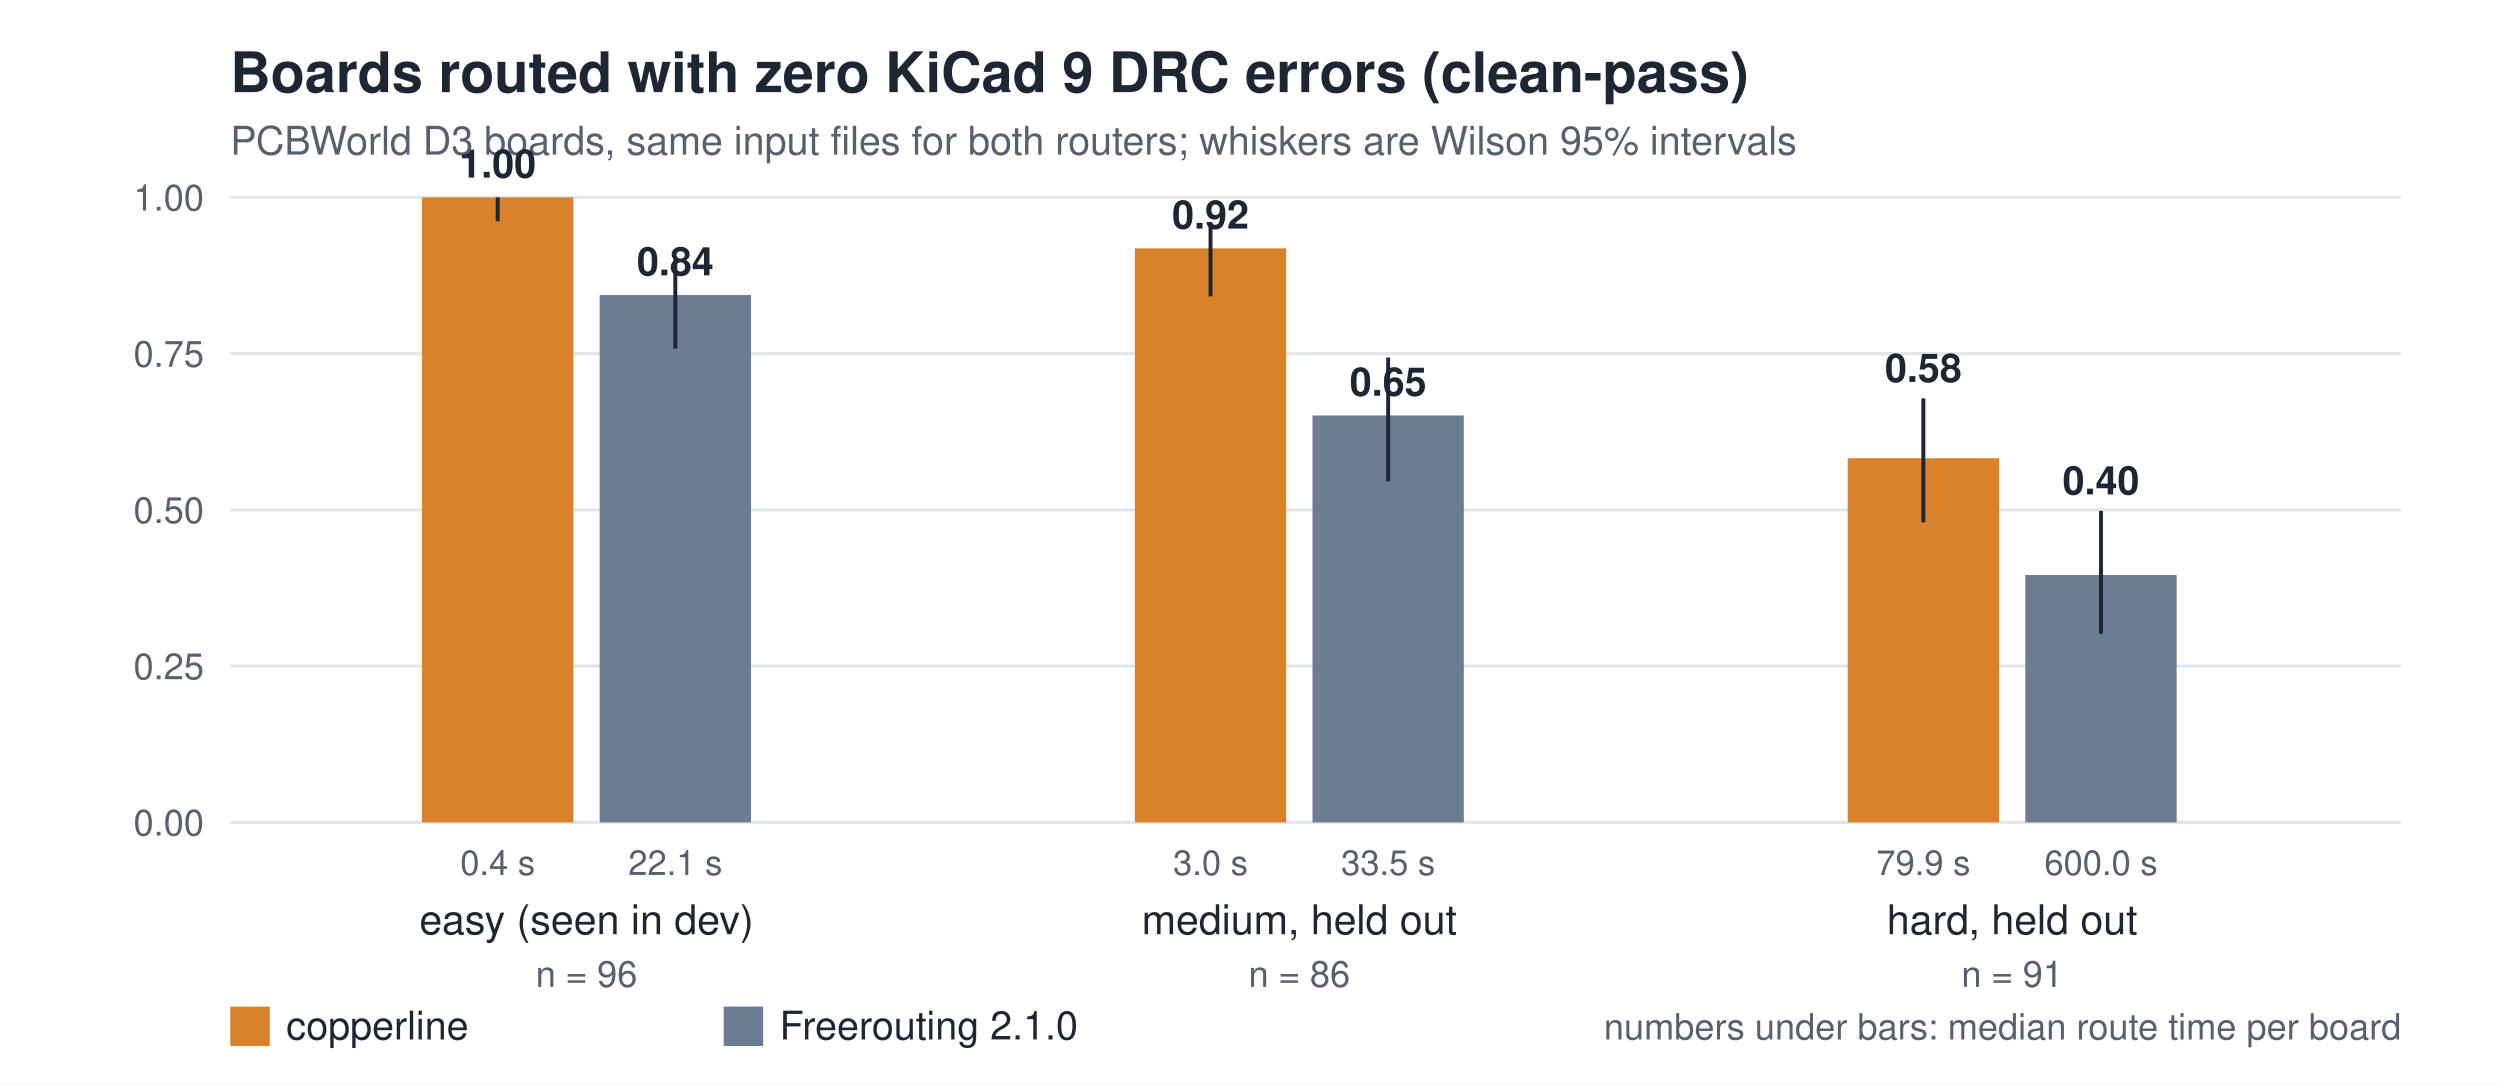
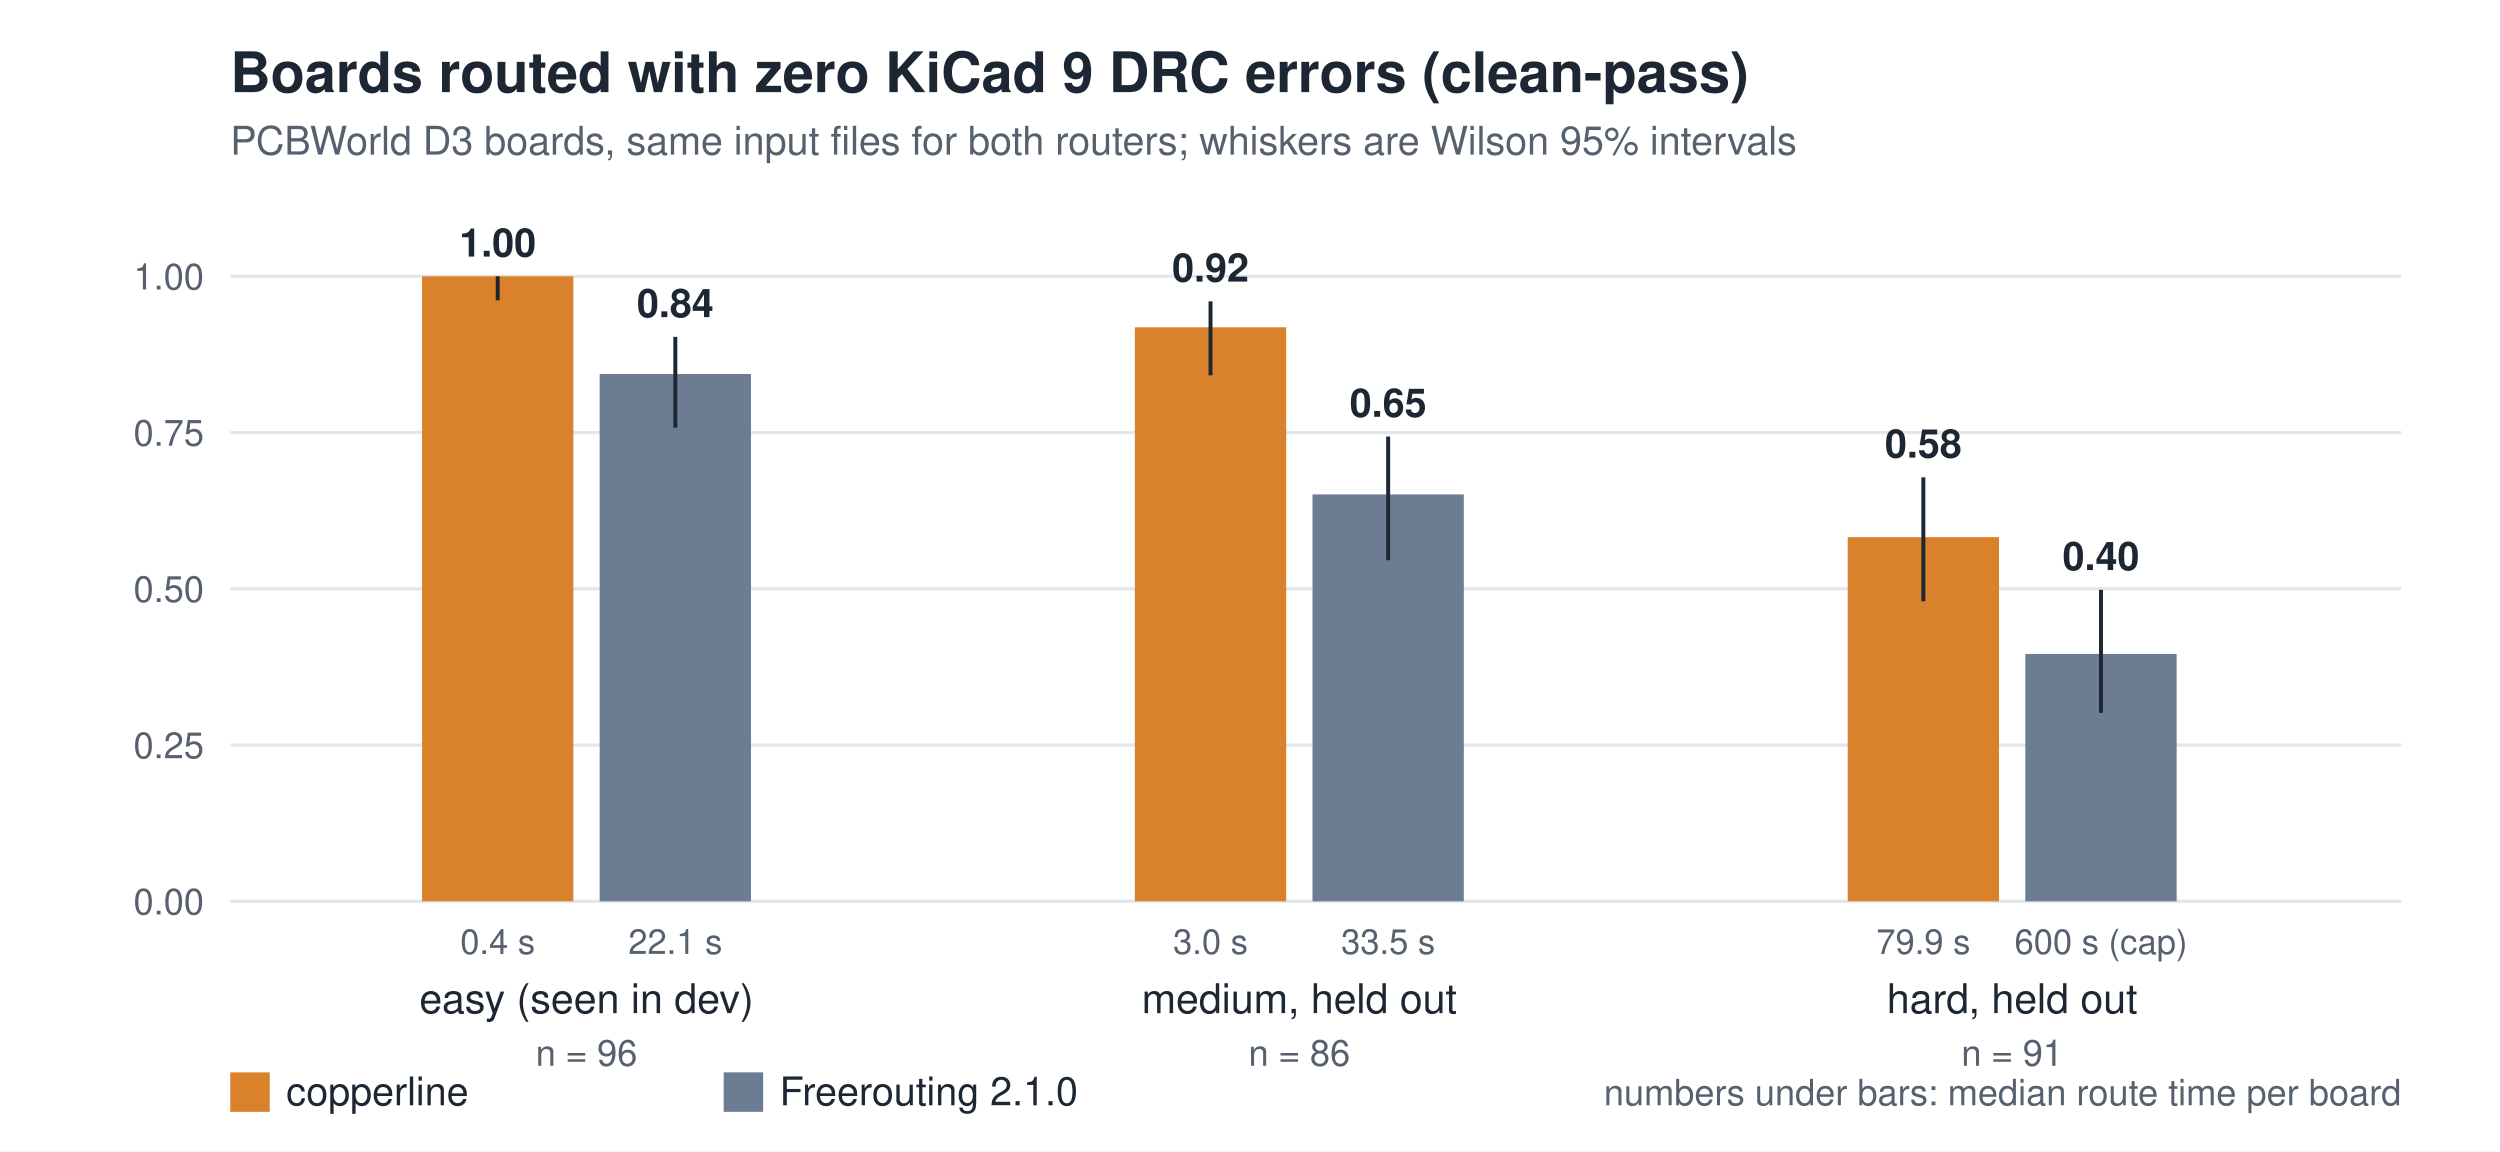
- <svg xmlns="http://www.w3.org/2000/svg" viewBox="0 0 760 330" font-family="Helvetica, Arial, sans-serif">
-   <rect width="760" height="330" fill="#ffffff" />
+ <svg xmlns="http://www.w3.org/2000/svg" viewBox="0 0 760 350" font-family="Helvetica, Arial, sans-serif">
+   <rect width="760" height="350" fill="#ffffff" />
  <text x="70" y="28" font-size="17" font-weight="bold" fill="#1d2733">Boards routed with zero KiCad 9 DRC errors (clean-pass)</text>
  <text x="70" y="47" font-size="12" fill="#56606e">PCBWorld D3 boards, same input files for both routers; whiskers are Wilson 95% intervals</text>
-   <line x1="70" x2="730" y1="250.0" y2="250.0" stroke="#e3e7ec" />
-   <text x="62" y="254.0" font-size="11" text-anchor="end" fill="#56606e">0.00</text>
-   <line x1="70" x2="730" y1="202.5" y2="202.5" stroke="#e3e7ec" />
-   <text x="62" y="206.5" font-size="11" text-anchor="end" fill="#56606e">0.25</text>
-   <line x1="70" x2="730" y1="155.0" y2="155.0" stroke="#e3e7ec" />
-   <text x="62" y="159.0" font-size="11" text-anchor="end" fill="#56606e">0.50</text>
-   <line x1="70" x2="730" y1="107.5" y2="107.5" stroke="#e3e7ec" />
-   <text x="62" y="111.5" font-size="11" text-anchor="end" fill="#56606e">0.75</text>
-   <line x1="70" x2="730" y1="60.0" y2="60.0" stroke="#e3e7ec" />
-   <text x="62" y="64.0" font-size="11" text-anchor="end" fill="#56606e">1.00</text>
-   <rect x="128.3" y="60.0" width="46" height="190.0" fill="#d9822b" />
-   <line x1="151.3" x2="151.3" y1="67.3" y2="60.0" stroke="#1d2733" stroke-width="1.2" />
-   <text x="151.3" y="54.0" font-size="12" text-anchor="middle" fill="#1d2733" font-weight="bold">1.00</text>
-   <text x="151.3" y="266.0" font-size="10.5" text-anchor="middle" fill="#56606e">0.4 s</text>
-   <rect x="182.3" y="89.7" width="46" height="160.3" fill="#6b7c93" />
-   <line x1="205.3" x2="205.3" y1="106.0" y2="78.4" stroke="#1d2733" stroke-width="1.2" />
-   <text x="205.3" y="83.7" font-size="12" text-anchor="middle" fill="#1d2733" font-weight="bold">0.84</text>
-   <text x="205.3" y="266.0" font-size="10.5" text-anchor="middle" fill="#56606e">22.1 s</text>
-   <text x="178.3" y="284.0" font-size="12.5" text-anchor="middle" fill="#1d2733">easy (seen in dev)</text>
-   <text x="178.3" y="300.0" font-size="11" text-anchor="middle" fill="#56606e">n = 96</text>
-   <rect x="345.0" y="75.5" width="46" height="174.5" fill="#d9822b" />
-   <line x1="368.0" x2="368.0" y1="90.1" y2="67.6" stroke="#1d2733" stroke-width="1.2" />
-   <text x="368.0" y="69.5" font-size="12" text-anchor="middle" fill="#1d2733" font-weight="bold">0.92</text>
-   <text x="368.0" y="266.0" font-size="10.5" text-anchor="middle" fill="#56606e">3.0 s</text>
-   <rect x="399.0" y="126.3" width="46" height="123.7" fill="#6b7c93" />
-   <line x1="422.0" x2="422.0" y1="146.3" y2="108.7" stroke="#1d2733" stroke-width="1.2" />
-   <text x="422.0" y="120.3" font-size="12" text-anchor="middle" fill="#1d2733" font-weight="bold">0.65</text>
-   <text x="422.0" y="266.0" font-size="10.5" text-anchor="middle" fill="#56606e">33.5 s</text>
-   <text x="395.0" y="284.0" font-size="12.5" text-anchor="middle" fill="#1d2733">medium, held out</text>
-   <text x="395.0" y="300.0" font-size="11" text-anchor="middle" fill="#56606e">n = 86</text>
-   <rect x="561.7" y="139.3" width="46" height="110.7" fill="#d9822b" />
-   <line x1="584.7" x2="584.7" y1="158.8" y2="121.1" stroke="#1d2733" stroke-width="1.2" />
-   <text x="584.7" y="116.1" font-size="12" text-anchor="middle" fill="#1d2733" font-weight="bold">0.58</text>
-   <text x="584.7" y="266.0" font-size="10.5" text-anchor="middle" fill="#56606e">79.9 s</text>
-   <rect x="615.7" y="174.8" width="46" height="75.2" fill="#6b7c93" />
-   <line x1="638.7" x2="638.7" y1="192.7" y2="155.3" stroke="#1d2733" stroke-width="1.2" />
-   <text x="638.7" y="150.3" font-size="12" text-anchor="middle" fill="#1d2733" font-weight="bold">0.40</text>
-   <text x="638.7" y="266.0" font-size="10.5" text-anchor="middle" fill="#56606e">600.0 s</text>
-   <text x="611.7" y="284.0" font-size="12.5" text-anchor="middle" fill="#1d2733">hard, held out</text>
-   <text x="611.7" y="300.0" font-size="11" text-anchor="middle" fill="#56606e">n = 91</text>
-   <rect x="70" y="306" width="12" height="12" fill="#d9822b" />
-   <text x="87" y="316" font-size="12" fill="#1d2733">copperline</text>
-   <rect x="220" y="306" width="12" height="12" fill="#6b7c93" />
-   <text x="237" y="316" font-size="12" fill="#1d2733">Freerouting 2.1.0</text>
-   <text x="730" y="316" font-size="11" text-anchor="end" fill="#56606e">numbers under bars: median route time per board</text>
+   <line x1="70" x2="730" y1="274.0" y2="274.0" stroke="#e3e7ec" />
+   <text x="62" y="278.0" font-size="11" text-anchor="end" fill="#56606e">0.00</text>
+   <line x1="70" x2="730" y1="226.5" y2="226.5" stroke="#e3e7ec" />
+   <text x="62" y="230.5" font-size="11" text-anchor="end" fill="#56606e">0.25</text>
+   <line x1="70" x2="730" y1="179.0" y2="179.0" stroke="#e3e7ec" />
+   <text x="62" y="183.0" font-size="11" text-anchor="end" fill="#56606e">0.50</text>
+   <line x1="70" x2="730" y1="131.5" y2="131.5" stroke="#e3e7ec" />
+   <text x="62" y="135.5" font-size="11" text-anchor="end" fill="#56606e">0.75</text>
+   <line x1="70" x2="730" y1="84.0" y2="84.0" stroke="#e3e7ec" />
+   <text x="62" y="88.0" font-size="11" text-anchor="end" fill="#56606e">1.00</text>
+   <rect x="128.3" y="84.0" width="46" height="190.0" fill="#d9822b" />
+   <line x1="151.3" x2="151.3" y1="91.3" y2="84.0" stroke="#1d2733" stroke-width="1.2" />
+   <text x="151.3" y="78.0" font-size="12" text-anchor="middle" fill="#1d2733" font-weight="bold">1.00</text>
+   <text x="151.3" y="290.0" font-size="10.5" text-anchor="middle" fill="#56606e">0.4 s</text>
+   <rect x="182.3" y="113.7" width="46" height="160.3" fill="#6b7c93" />
+   <line x1="205.3" x2="205.3" y1="130.0" y2="102.4" stroke="#1d2733" stroke-width="1.2" />
+   <text x="205.3" y="96.4" font-size="12" text-anchor="middle" fill="#1d2733" font-weight="bold">0.84</text>
+   <text x="205.3" y="290.0" font-size="10.5" text-anchor="middle" fill="#56606e">22.1 s</text>
+   <text x="178.3" y="308.0" font-size="12.5" text-anchor="middle" fill="#1d2733">easy (seen in dev)</text>
+   <text x="178.3" y="324.0" font-size="11" text-anchor="middle" fill="#56606e">n = 96</text>
+   <rect x="345.0" y="99.5" width="46" height="174.5" fill="#d9822b" />
+   <line x1="368.0" x2="368.0" y1="114.1" y2="91.6" stroke="#1d2733" stroke-width="1.2" />
+   <text x="368.0" y="85.6" font-size="12" text-anchor="middle" fill="#1d2733" font-weight="bold">0.92</text>
+   <text x="368.0" y="290.0" font-size="10.5" text-anchor="middle" fill="#56606e">3.0 s</text>
+   <rect x="399.0" y="150.3" width="46" height="123.7" fill="#6b7c93" />
+   <line x1="422.0" x2="422.0" y1="170.3" y2="132.7" stroke="#1d2733" stroke-width="1.2" />
+   <text x="422.0" y="126.7" font-size="12" text-anchor="middle" fill="#1d2733" font-weight="bold">0.65</text>
+   <text x="422.0" y="290.0" font-size="10.5" text-anchor="middle" fill="#56606e">33.5 s</text>
+   <text x="395.0" y="308.0" font-size="12.5" text-anchor="middle" fill="#1d2733">medium, held out</text>
+   <text x="395.0" y="324.0" font-size="11" text-anchor="middle" fill="#56606e">n = 86</text>
+   <rect x="561.7" y="163.3" width="46" height="110.7" fill="#d9822b" />
+   <line x1="584.7" x2="584.7" y1="182.8" y2="145.1" stroke="#1d2733" stroke-width="1.2" />
+   <text x="584.7" y="139.1" font-size="12" text-anchor="middle" fill="#1d2733" font-weight="bold">0.58</text>
+   <text x="584.7" y="290.0" font-size="10.5" text-anchor="middle" fill="#56606e">79.9 s</text>
+   <rect x="615.7" y="198.8" width="46" height="75.2" fill="#6b7c93" />
+   <line x1="638.7" x2="638.7" y1="216.7" y2="179.3" stroke="#1d2733" stroke-width="1.2" />
+   <text x="638.7" y="173.3" font-size="12" text-anchor="middle" fill="#1d2733" font-weight="bold">0.40</text>
+   <text x="638.7" y="290.0" font-size="10.5" text-anchor="middle" fill="#56606e">600 s (cap)</text>
+   <text x="611.7" y="308.0" font-size="12.5" text-anchor="middle" fill="#1d2733">hard, held out</text>
+   <text x="611.7" y="324.0" font-size="11" text-anchor="middle" fill="#56606e">n = 91</text>
+   <rect x="70" y="326" width="12" height="12" fill="#d9822b" />
+   <text x="87" y="336" font-size="12" fill="#1d2733">copperline</text>
+   <rect x="220" y="326" width="12" height="12" fill="#6b7c93" />
+   <text x="237" y="336" font-size="12" fill="#1d2733">Freerouting 2.1.0</text>
+   <text x="730" y="336" font-size="11" text-anchor="end" fill="#56606e">numbers under bars: median route time per board</text>
</svg>
